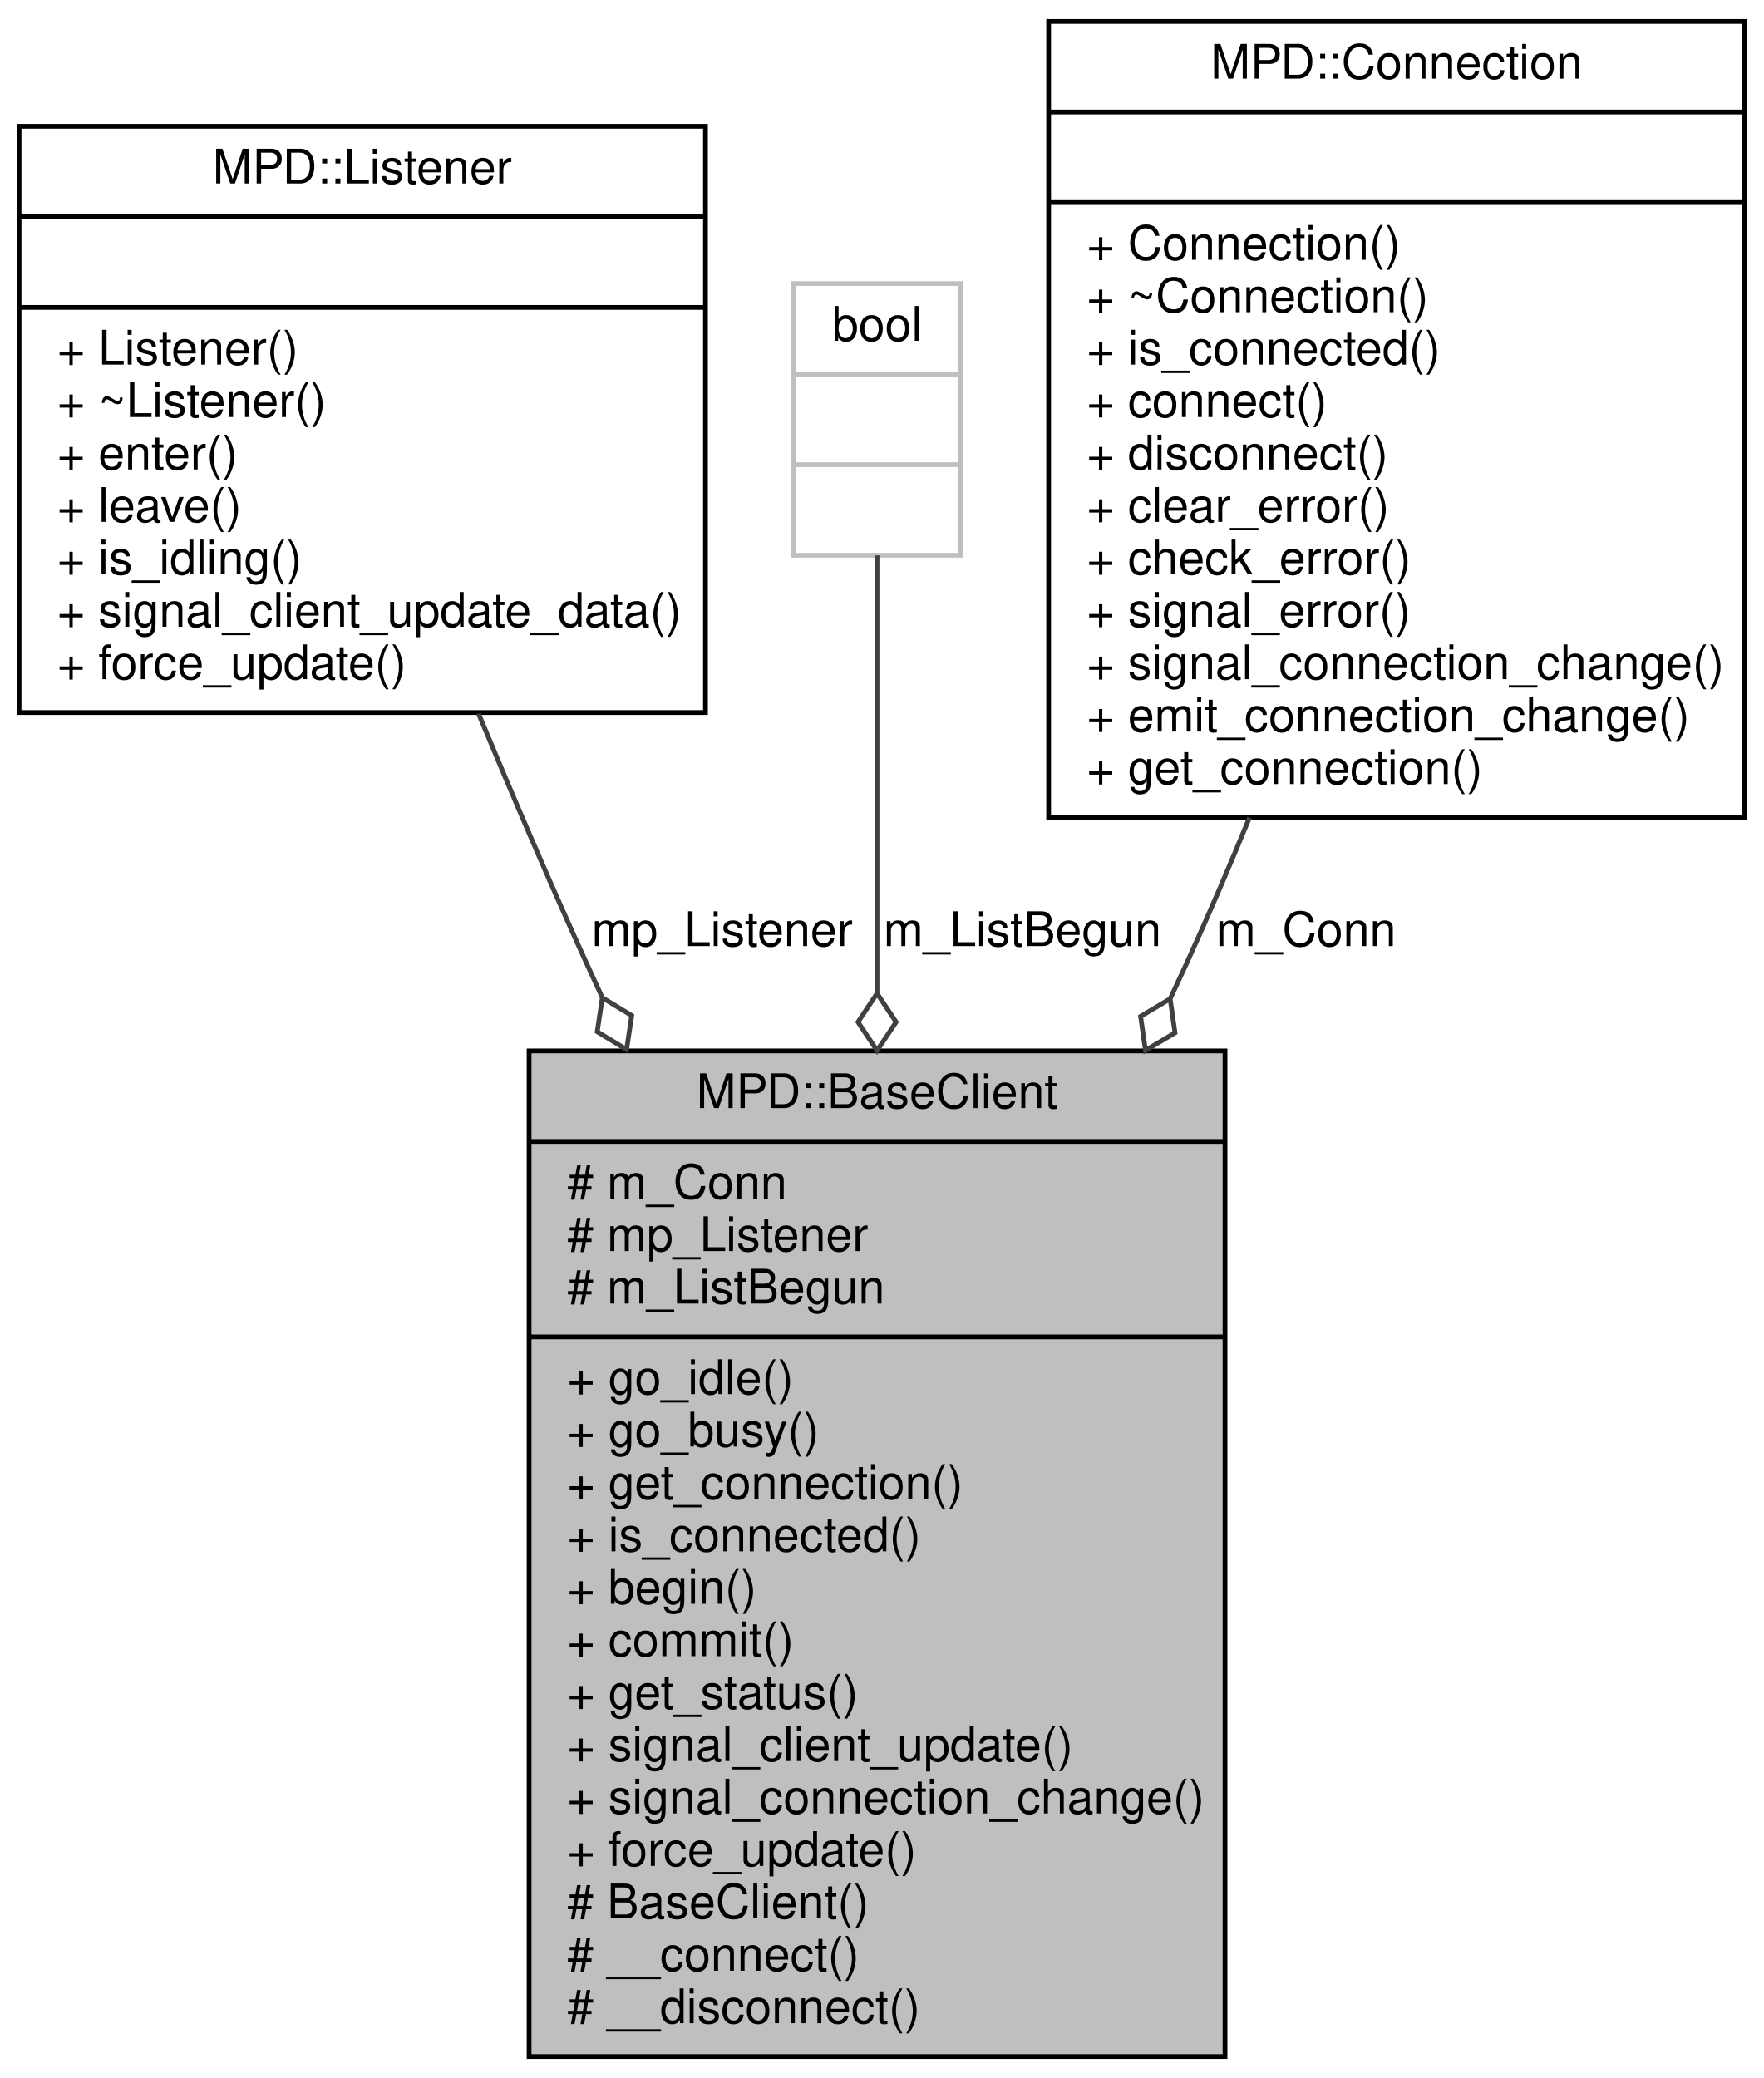
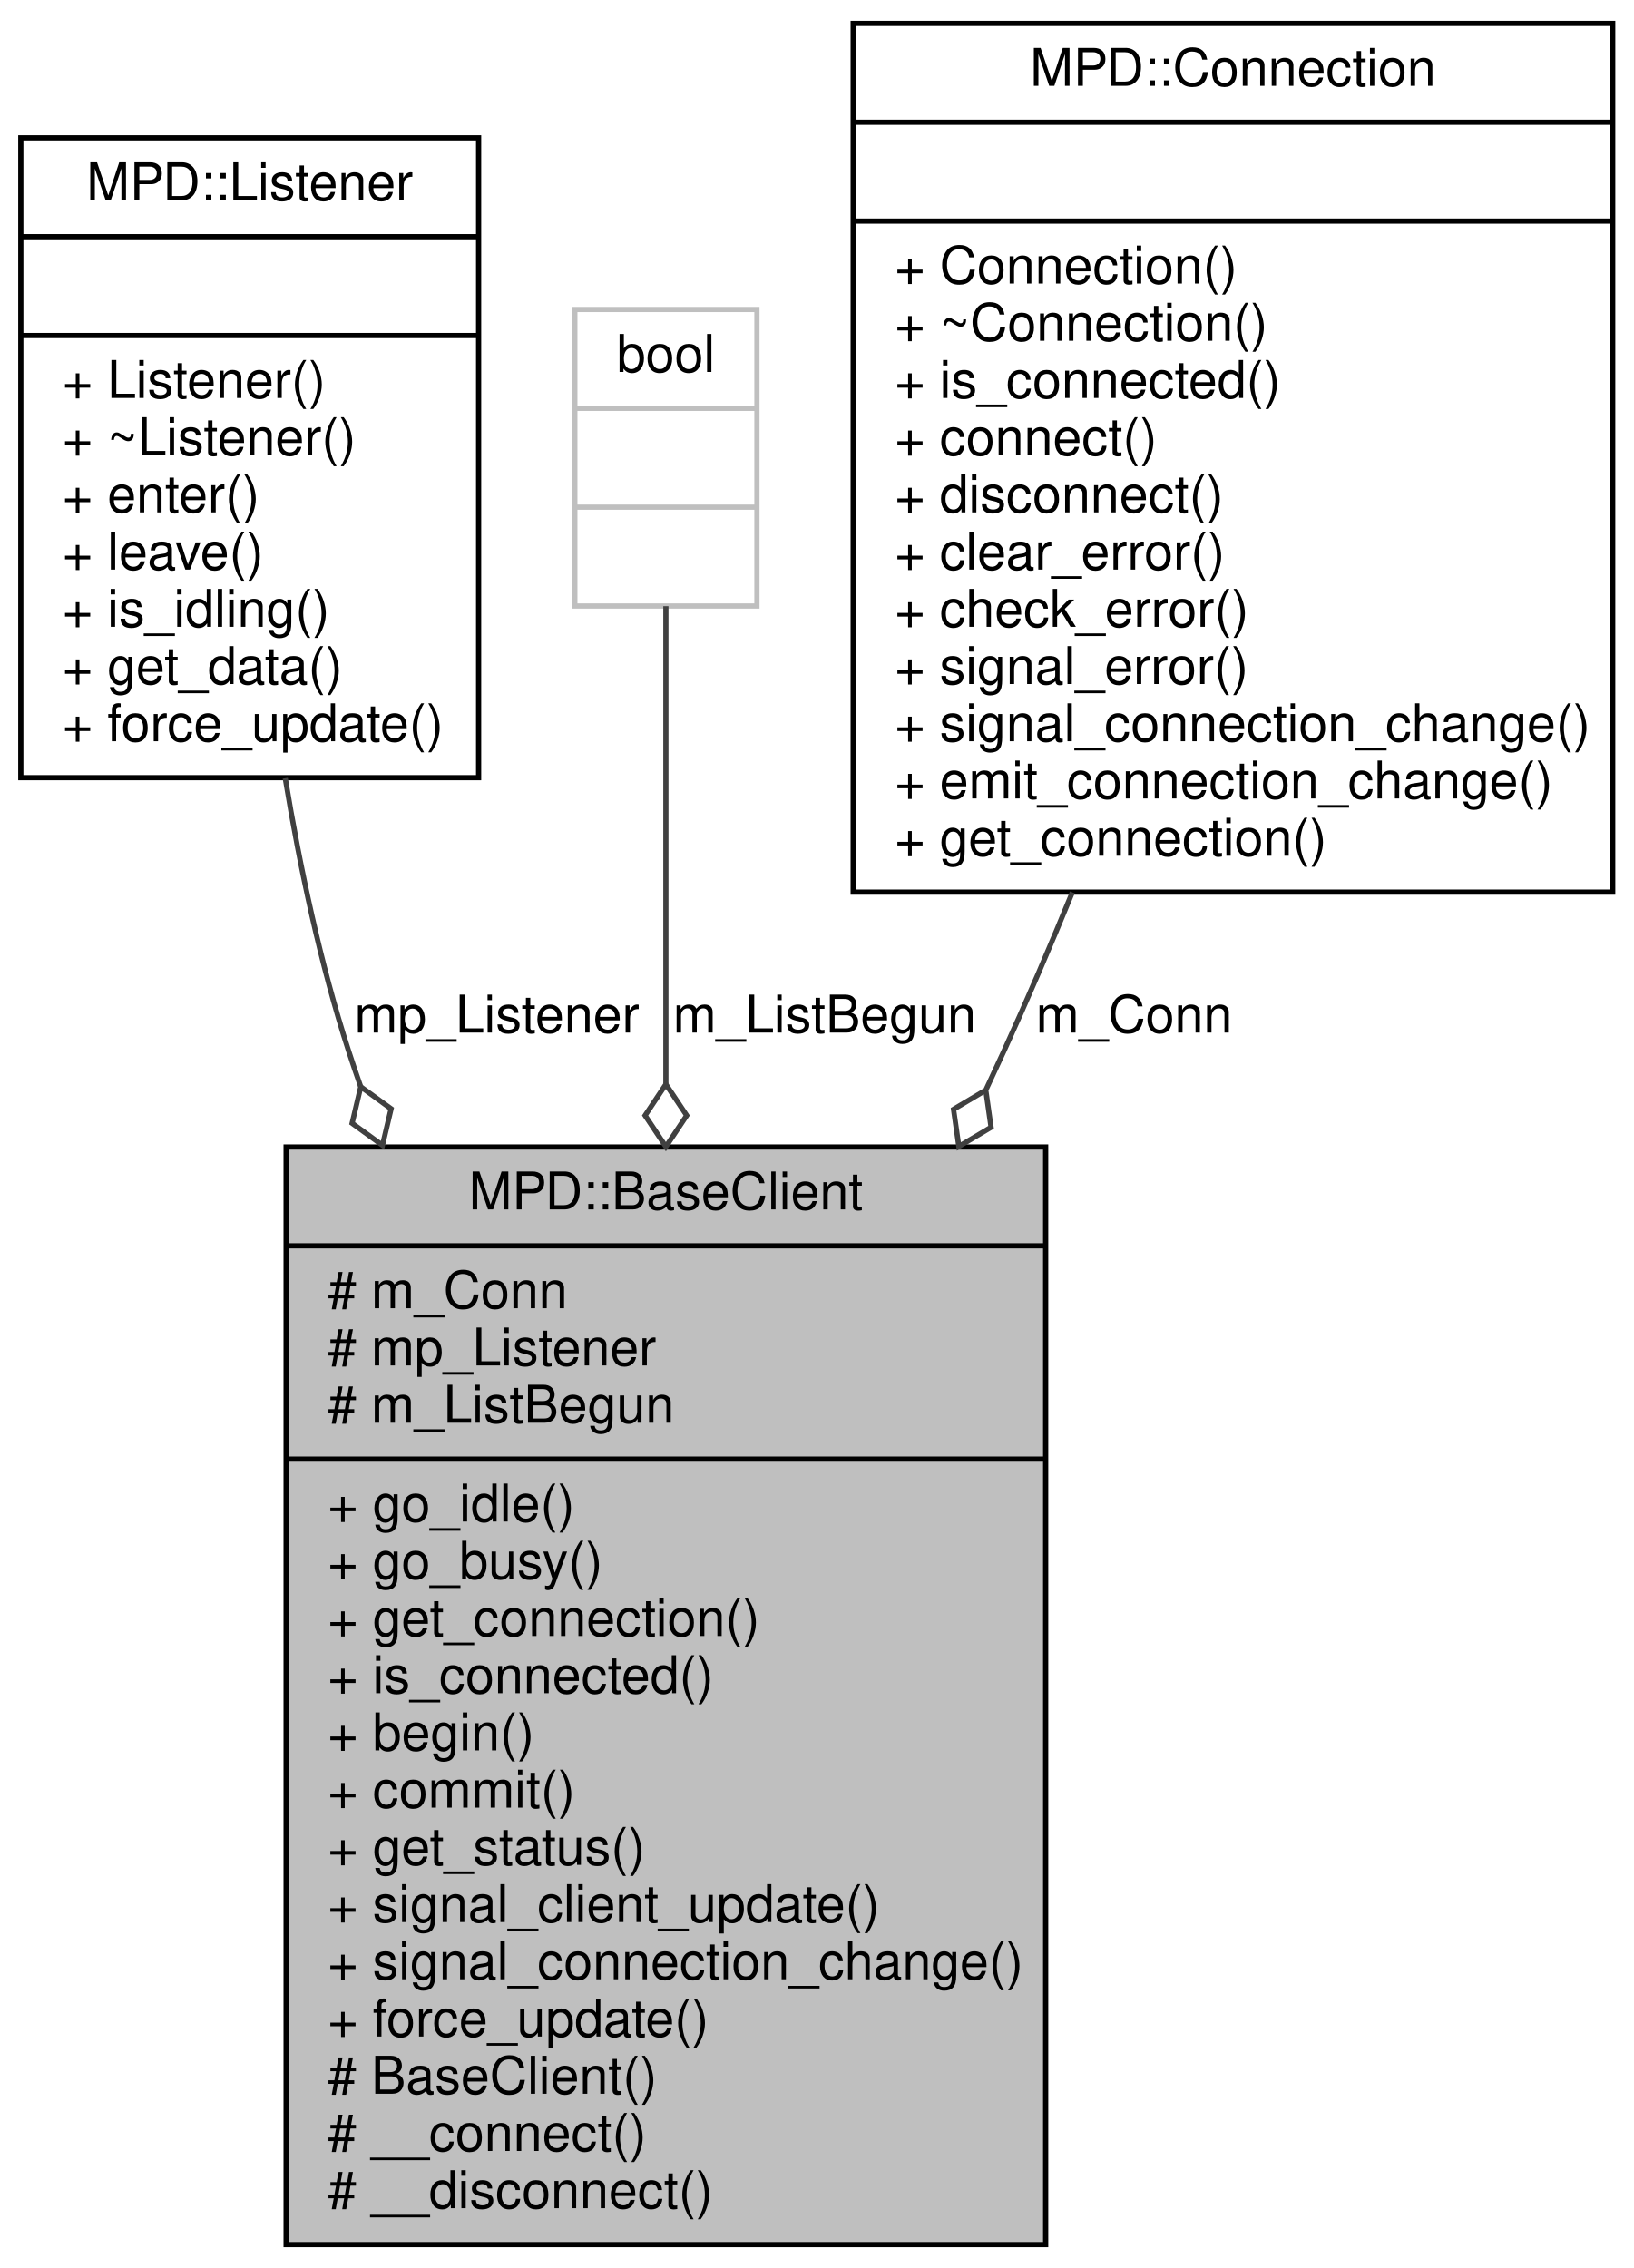
- <svg xmlns="http://www.w3.org/2000/svg" xmlns:xlink="http://www.w3.org/1999/xlink" width="370pt" height="436pt" viewBox="0.00 0.00 370.00 436.00">
+ <svg xmlns="http://www.w3.org/2000/svg" xmlns:xlink="http://www.w3.org/1999/xlink" width="314pt" height="436pt" viewBox="0.00 0.00 314.00 436.00">
  <g id="graph1" class="graph" transform="scale(1 1) rotate(0) translate(4 432)">
-     <polygon fill="white" stroke="white" points="-4,5 -4,-432 367,-432 367,5 -4,5" />
+     <polygon fill="white" stroke="white" points="-4,5 -4,-432 311,-432 311,5 -4,5" />
    <g id="node1" class="node">
-       <polygon fill="#bfbfbf" stroke="black" points="107,-0.5 107,-211.5 253,-211.5 253,-0.5 107,-0.5" />
-       <text text-anchor="middle" x="180" y="-199.5" font-family="Helvetica,sans-Serif" font-size="10.00">MPD::BaseClient</text>
-       <polyline fill="none" stroke="black" points="107,-192.5 253,-192.5 " />
-       <text text-anchor="start" x="115" y="-180.5" font-family="Helvetica,sans-Serif" font-size="10.00"># m_Conn</text>
-       <text text-anchor="start" x="115" y="-169.5" font-family="Helvetica,sans-Serif" font-size="10.00"># mp_Listener</text>
-       <text text-anchor="start" x="115" y="-158.5" font-family="Helvetica,sans-Serif" font-size="10.00"># m_ListBegun</text>
-       <polyline fill="none" stroke="black" points="107,-151.5 253,-151.5 " />
-       <text text-anchor="start" x="115" y="-139.5" font-family="Helvetica,sans-Serif" font-size="10.00">+ go_idle()</text>
-       <text text-anchor="start" x="115" y="-128.5" font-family="Helvetica,sans-Serif" font-size="10.00">+ go_busy()</text>
-       <text text-anchor="start" x="115" y="-117.5" font-family="Helvetica,sans-Serif" font-size="10.00">+ get_connection()</text>
-       <text text-anchor="start" x="115" y="-106.5" font-family="Helvetica,sans-Serif" font-size="10.00">+ is_connected()</text>
-       <text text-anchor="start" x="115" y="-95.5" font-family="Helvetica,sans-Serif" font-size="10.00">+ begin()</text>
-       <text text-anchor="start" x="115" y="-84.5" font-family="Helvetica,sans-Serif" font-size="10.00">+ commit()</text>
-       <text text-anchor="start" x="115" y="-73.5" font-family="Helvetica,sans-Serif" font-size="10.00">+ get_status()</text>
-       <text text-anchor="start" x="115" y="-62.5" font-family="Helvetica,sans-Serif" font-size="10.00">+ signal_client_update()</text>
-       <text text-anchor="start" x="115" y="-51.5" font-family="Helvetica,sans-Serif" font-size="10.00">+ signal_connection_change()</text>
-       <text text-anchor="start" x="115" y="-40.5" font-family="Helvetica,sans-Serif" font-size="10.00">+ force_update()</text>
-       <text text-anchor="start" x="115" y="-29.5" font-family="Helvetica,sans-Serif" font-size="10.00"># BaseClient()</text>
-       <text text-anchor="start" x="115" y="-18.5" font-family="Helvetica,sans-Serif" font-size="10.00"># __connect()</text>
-       <text text-anchor="start" x="115" y="-7.5" font-family="Helvetica,sans-Serif" font-size="10.00"># __disconnect()</text>
+       <polygon fill="#bfbfbf" stroke="black" points="51,-0.5 51,-211.5 197,-211.5 197,-0.5 51,-0.5" />
+       <text text-anchor="middle" x="124" y="-199.5" font-family="Helvetica,sans-Serif" font-size="10.00">MPD::BaseClient</text>
+       <polyline fill="none" stroke="black" points="51,-192.5 197,-192.5 " />
+       <text text-anchor="start" x="59" y="-180.5" font-family="Helvetica,sans-Serif" font-size="10.00"># m_Conn</text>
+       <text text-anchor="start" x="59" y="-169.5" font-family="Helvetica,sans-Serif" font-size="10.00"># mp_Listener</text>
+       <text text-anchor="start" x="59" y="-158.5" font-family="Helvetica,sans-Serif" font-size="10.00"># m_ListBegun</text>
+       <polyline fill="none" stroke="black" points="51,-151.5 197,-151.5 " />
+       <text text-anchor="start" x="59" y="-139.5" font-family="Helvetica,sans-Serif" font-size="10.00">+ go_idle()</text>
+       <text text-anchor="start" x="59" y="-128.5" font-family="Helvetica,sans-Serif" font-size="10.00">+ go_busy()</text>
+       <text text-anchor="start" x="59" y="-117.5" font-family="Helvetica,sans-Serif" font-size="10.00">+ get_connection()</text>
+       <text text-anchor="start" x="59" y="-106.5" font-family="Helvetica,sans-Serif" font-size="10.00">+ is_connected()</text>
+       <text text-anchor="start" x="59" y="-95.5" font-family="Helvetica,sans-Serif" font-size="10.00">+ begin()</text>
+       <text text-anchor="start" x="59" y="-84.5" font-family="Helvetica,sans-Serif" font-size="10.00">+ commit()</text>
+       <text text-anchor="start" x="59" y="-73.5" font-family="Helvetica,sans-Serif" font-size="10.00">+ get_status()</text>
+       <text text-anchor="start" x="59" y="-62.5" font-family="Helvetica,sans-Serif" font-size="10.00">+ signal_client_update()</text>
+       <text text-anchor="start" x="59" y="-51.5" font-family="Helvetica,sans-Serif" font-size="10.00">+ signal_connection_change()</text>
+       <text text-anchor="start" x="59" y="-40.5" font-family="Helvetica,sans-Serif" font-size="10.00">+ force_update()</text>
+       <text text-anchor="start" x="59" y="-29.5" font-family="Helvetica,sans-Serif" font-size="10.00"># BaseClient()</text>
+       <text text-anchor="start" x="59" y="-18.5" font-family="Helvetica,sans-Serif" font-size="10.00"># __connect()</text>
+       <text text-anchor="start" x="59" y="-7.5" font-family="Helvetica,sans-Serif" font-size="10.00"># __disconnect()</text>
    </g>
    <g id="node2" class="node">
      <a xlink:href="classMPD_1_1Listener.html" target="_top" xlink:title="Listener for Server events, Freya's actual core.">
-         <polygon fill="white" stroke="black" points="0,-282.5 0,-405.5 144,-405.5 144,-282.5 0,-282.5" />
-         <text text-anchor="middle" x="72" y="-393.5" font-family="Helvetica,sans-Serif" font-size="10.00">MPD::Listener</text>
-         <polyline fill="none" stroke="black" points="0,-386.5 144,-386.5 " />
-         <text text-anchor="middle" x="72" y="-374.5" font-family="Helvetica,sans-Serif" font-size="10.00"> </text>
-         <polyline fill="none" stroke="black" points="0,-367.5 144,-367.5 " />
+         <polygon fill="white" stroke="black" points="0,-282.5 0,-405.5 88,-405.5 88,-282.5 0,-282.5" />
+         <text text-anchor="middle" x="44" y="-393.5" font-family="Helvetica,sans-Serif" font-size="10.00">MPD::Listener</text>
+         <polyline fill="none" stroke="black" points="0,-386.5 88,-386.5 " />
+         <text text-anchor="middle" x="44" y="-374.5" font-family="Helvetica,sans-Serif" font-size="10.00"> </text>
+         <polyline fill="none" stroke="black" points="0,-367.5 88,-367.5 " />
        <text text-anchor="start" x="8" y="-355.5" font-family="Helvetica,sans-Serif" font-size="10.00">+ Listener()</text>
        <text text-anchor="start" x="8" y="-344.5" font-family="Helvetica,sans-Serif" font-size="10.00">+ ~Listener()</text>
        <text text-anchor="start" x="8" y="-333.5" font-family="Helvetica,sans-Serif" font-size="10.00">+ enter()</text>
        <text text-anchor="start" x="8" y="-322.5" font-family="Helvetica,sans-Serif" font-size="10.00">+ leave()</text>
        <text text-anchor="start" x="8" y="-311.5" font-family="Helvetica,sans-Serif" font-size="10.00">+ is_idling()</text>
-         <text text-anchor="start" x="8" y="-300.5" font-family="Helvetica,sans-Serif" font-size="10.00">+ signal_client_update_data()</text>
+         <text text-anchor="start" x="8" y="-300.5" font-family="Helvetica,sans-Serif" font-size="10.00">+ get_data()</text>
        <text text-anchor="start" x="8" y="-289.5" font-family="Helvetica,sans-Serif" font-size="10.00">+ force_update()</text>
      </a>
    </g>
    <g id="edge2" class="edge">
-       <path fill="none" stroke="#404040" d="M96.39,-282.277C103.458,-265.263 111.34,-246.823 119,-230 120.103,-227.576 121.227,-225.13 122.366,-222.668" />
-       <polygon fill="none" stroke="#404040" points="122.37,-222.659 121.288,-215.53 127.453,-211.789 128.535,-218.918 122.37,-222.659" />
-       <text text-anchor="middle" x="147.5" y="-233.5" font-family="Helvetica,sans-Serif" font-size="10.00"> mp_Listener</text>
+       <path fill="none" stroke="#404040" d="M50.833,-282.393C53.669,-265.21 57.602,-246.653 63,-230 63.73,-227.747 64.496,-225.483 65.293,-223.213" />
+       <polygon fill="none" stroke="#404040" points="65.343,-223.08 63.683,-216.063 69.522,-211.832 71.182,-218.849 65.343,-223.08" />
+       <text text-anchor="middle" x="91.5" y="-233.5" font-family="Helvetica,sans-Serif" font-size="10.00"> mp_Listener</text>
    </g>
    <g id="node4" class="node">
-       <polygon fill="white" stroke="#bfbfbf" points="162.5,-315.5 162.5,-372.5 197.5,-372.5 197.5,-315.5 162.5,-315.5" />
-       <text text-anchor="middle" x="180" y="-360.5" font-family="Helvetica,sans-Serif" font-size="10.00">bool</text>
-       <polyline fill="none" stroke="#bfbfbf" points="162.5,-353.5 197.5,-353.5 " />
-       <text text-anchor="middle" x="180" y="-341.5" font-family="Helvetica,sans-Serif" font-size="10.00"> </text>
-       <polyline fill="none" stroke="#bfbfbf" points="162.5,-334.5 197.5,-334.5 " />
-       <text text-anchor="middle" x="180" y="-322.5" font-family="Helvetica,sans-Serif" font-size="10.00"> </text>
+       <polygon fill="white" stroke="#bfbfbf" points="106.5,-315.5 106.5,-372.5 141.5,-372.5 141.5,-315.5 106.5,-315.5" />
+       <text text-anchor="middle" x="124" y="-360.5" font-family="Helvetica,sans-Serif" font-size="10.00">bool</text>
+       <polyline fill="none" stroke="#bfbfbf" points="106.5,-353.5 141.5,-353.5 " />
+       <text text-anchor="middle" x="124" y="-341.5" font-family="Helvetica,sans-Serif" font-size="10.00"> </text>
+       <polyline fill="none" stroke="#bfbfbf" points="106.5,-334.5 141.5,-334.5 " />
+       <text text-anchor="middle" x="124" y="-322.5" font-family="Helvetica,sans-Serif" font-size="10.00"> </text>
    </g>
    <g id="edge4" class="edge">
-       <path fill="none" stroke="#404040" d="M180,-315.466C180,-292.462 180,-257.994 180,-223.675" />
-       <polygon fill="none" stroke="#404040" points="180,-223.562 176,-217.562 180,-211.562 184,-217.562 180,-223.562" />
-       <text text-anchor="middle" x="210.5" y="-233.5" font-family="Helvetica,sans-Serif" font-size="10.00"> m_ListBegun</text>
+       <path fill="none" stroke="#404040" d="M124,-315.466C124,-292.462 124,-257.994 124,-223.675" />
+       <polygon fill="none" stroke="#404040" points="124,-223.562 120,-217.562 124,-211.562 128,-217.562 124,-223.562" />
+       <text text-anchor="middle" x="154.5" y="-233.5" font-family="Helvetica,sans-Serif" font-size="10.00"> m_ListBegun</text>
    </g>
    <g id="node6" class="node">
      <a xlink:href="classMPD_1_1Connection.html" target="_top" xlink:title="A convinience Wrapper around mpd_connection*.">
-         <polygon fill="white" stroke="black" points="216,-260.5 216,-427.5 362,-427.5 362,-260.5 216,-260.5" />
-         <text text-anchor="middle" x="289" y="-415.5" font-family="Helvetica,sans-Serif" font-size="10.00">MPD::Connection</text>
-         <polyline fill="none" stroke="black" points="216,-408.5 362,-408.5 " />
-         <text text-anchor="middle" x="289" y="-396.5" font-family="Helvetica,sans-Serif" font-size="10.00"> </text>
-         <polyline fill="none" stroke="black" points="216,-389.5 362,-389.5 " />
-         <text text-anchor="start" x="224" y="-377.5" font-family="Helvetica,sans-Serif" font-size="10.00">+ Connection()</text>
-         <text text-anchor="start" x="224" y="-366.5" font-family="Helvetica,sans-Serif" font-size="10.00">+ ~Connection()</text>
-         <text text-anchor="start" x="224" y="-355.5" font-family="Helvetica,sans-Serif" font-size="10.00">+ is_connected()</text>
-         <text text-anchor="start" x="224" y="-344.5" font-family="Helvetica,sans-Serif" font-size="10.00">+ connect()</text>
-         <text text-anchor="start" x="224" y="-333.5" font-family="Helvetica,sans-Serif" font-size="10.00">+ disconnect()</text>
-         <text text-anchor="start" x="224" y="-322.5" font-family="Helvetica,sans-Serif" font-size="10.00">+ clear_error()</text>
-         <text text-anchor="start" x="224" y="-311.5" font-family="Helvetica,sans-Serif" font-size="10.00">+ check_error()</text>
-         <text text-anchor="start" x="224" y="-300.5" font-family="Helvetica,sans-Serif" font-size="10.00">+ signal_error()</text>
-         <text text-anchor="start" x="224" y="-289.5" font-family="Helvetica,sans-Serif" font-size="10.00">+ signal_connection_change()</text>
-         <text text-anchor="start" x="224" y="-278.5" font-family="Helvetica,sans-Serif" font-size="10.00">+ emit_connection_change()</text>
-         <text text-anchor="start" x="224" y="-267.5" font-family="Helvetica,sans-Serif" font-size="10.00">+ get_connection()</text>
+         <polygon fill="white" stroke="black" points="160,-260.5 160,-427.5 306,-427.5 306,-260.5 160,-260.5" />
+         <text text-anchor="middle" x="233" y="-415.5" font-family="Helvetica,sans-Serif" font-size="10.00">MPD::Connection</text>
+         <polyline fill="none" stroke="black" points="160,-408.5 306,-408.5 " />
+         <text text-anchor="middle" x="233" y="-396.5" font-family="Helvetica,sans-Serif" font-size="10.00"> </text>
+         <polyline fill="none" stroke="black" points="160,-389.5 306,-389.5 " />
+         <text text-anchor="start" x="168" y="-377.5" font-family="Helvetica,sans-Serif" font-size="10.00">+ Connection()</text>
+         <text text-anchor="start" x="168" y="-366.5" font-family="Helvetica,sans-Serif" font-size="10.00">+ ~Connection()</text>
+         <text text-anchor="start" x="168" y="-355.5" font-family="Helvetica,sans-Serif" font-size="10.00">+ is_connected()</text>
+         <text text-anchor="start" x="168" y="-344.5" font-family="Helvetica,sans-Serif" font-size="10.00">+ connect()</text>
+         <text text-anchor="start" x="168" y="-333.5" font-family="Helvetica,sans-Serif" font-size="10.00">+ disconnect()</text>
+         <text text-anchor="start" x="168" y="-322.5" font-family="Helvetica,sans-Serif" font-size="10.00">+ clear_error()</text>
+         <text text-anchor="start" x="168" y="-311.5" font-family="Helvetica,sans-Serif" font-size="10.00">+ check_error()</text>
+         <text text-anchor="start" x="168" y="-300.5" font-family="Helvetica,sans-Serif" font-size="10.00">+ signal_error()</text>
+         <text text-anchor="start" x="168" y="-289.5" font-family="Helvetica,sans-Serif" font-size="10.00">+ signal_connection_change()</text>
+         <text text-anchor="start" x="168" y="-278.5" font-family="Helvetica,sans-Serif" font-size="10.00">+ emit_connection_change()</text>
+         <text text-anchor="start" x="168" y="-267.5" font-family="Helvetica,sans-Serif" font-size="10.00">+ get_connection()</text>
      </a>
    </g>
    <g id="edge6" class="edge">
-       <path fill="none" stroke="#404040" d="M258.13,-260.453C253.895,-250.124 249.464,-239.765 245,-230 243.878,-227.546 242.731,-225.072 241.562,-222.584" />
-       <polygon fill="none" stroke="#404040" points="241.49,-222.434 235.292,-218.748 236.311,-211.609 242.509,-215.295 241.49,-222.434" />
-       <text text-anchor="middle" x="270" y="-233.5" font-family="Helvetica,sans-Serif" font-size="10.00"> m_Conn</text>
+       <path fill="none" stroke="#404040" d="M202.13,-260.453C197.895,-250.124 193.464,-239.765 189,-230 187.878,-227.546 186.731,-225.072 185.562,-222.584" />
+       <polygon fill="none" stroke="#404040" points="185.49,-222.434 179.292,-218.748 180.311,-211.609 186.509,-215.295 185.49,-222.434" />
+       <text text-anchor="middle" x="214" y="-233.5" font-family="Helvetica,sans-Serif" font-size="10.00"> m_Conn</text>
    </g>
  </g>
</svg>
